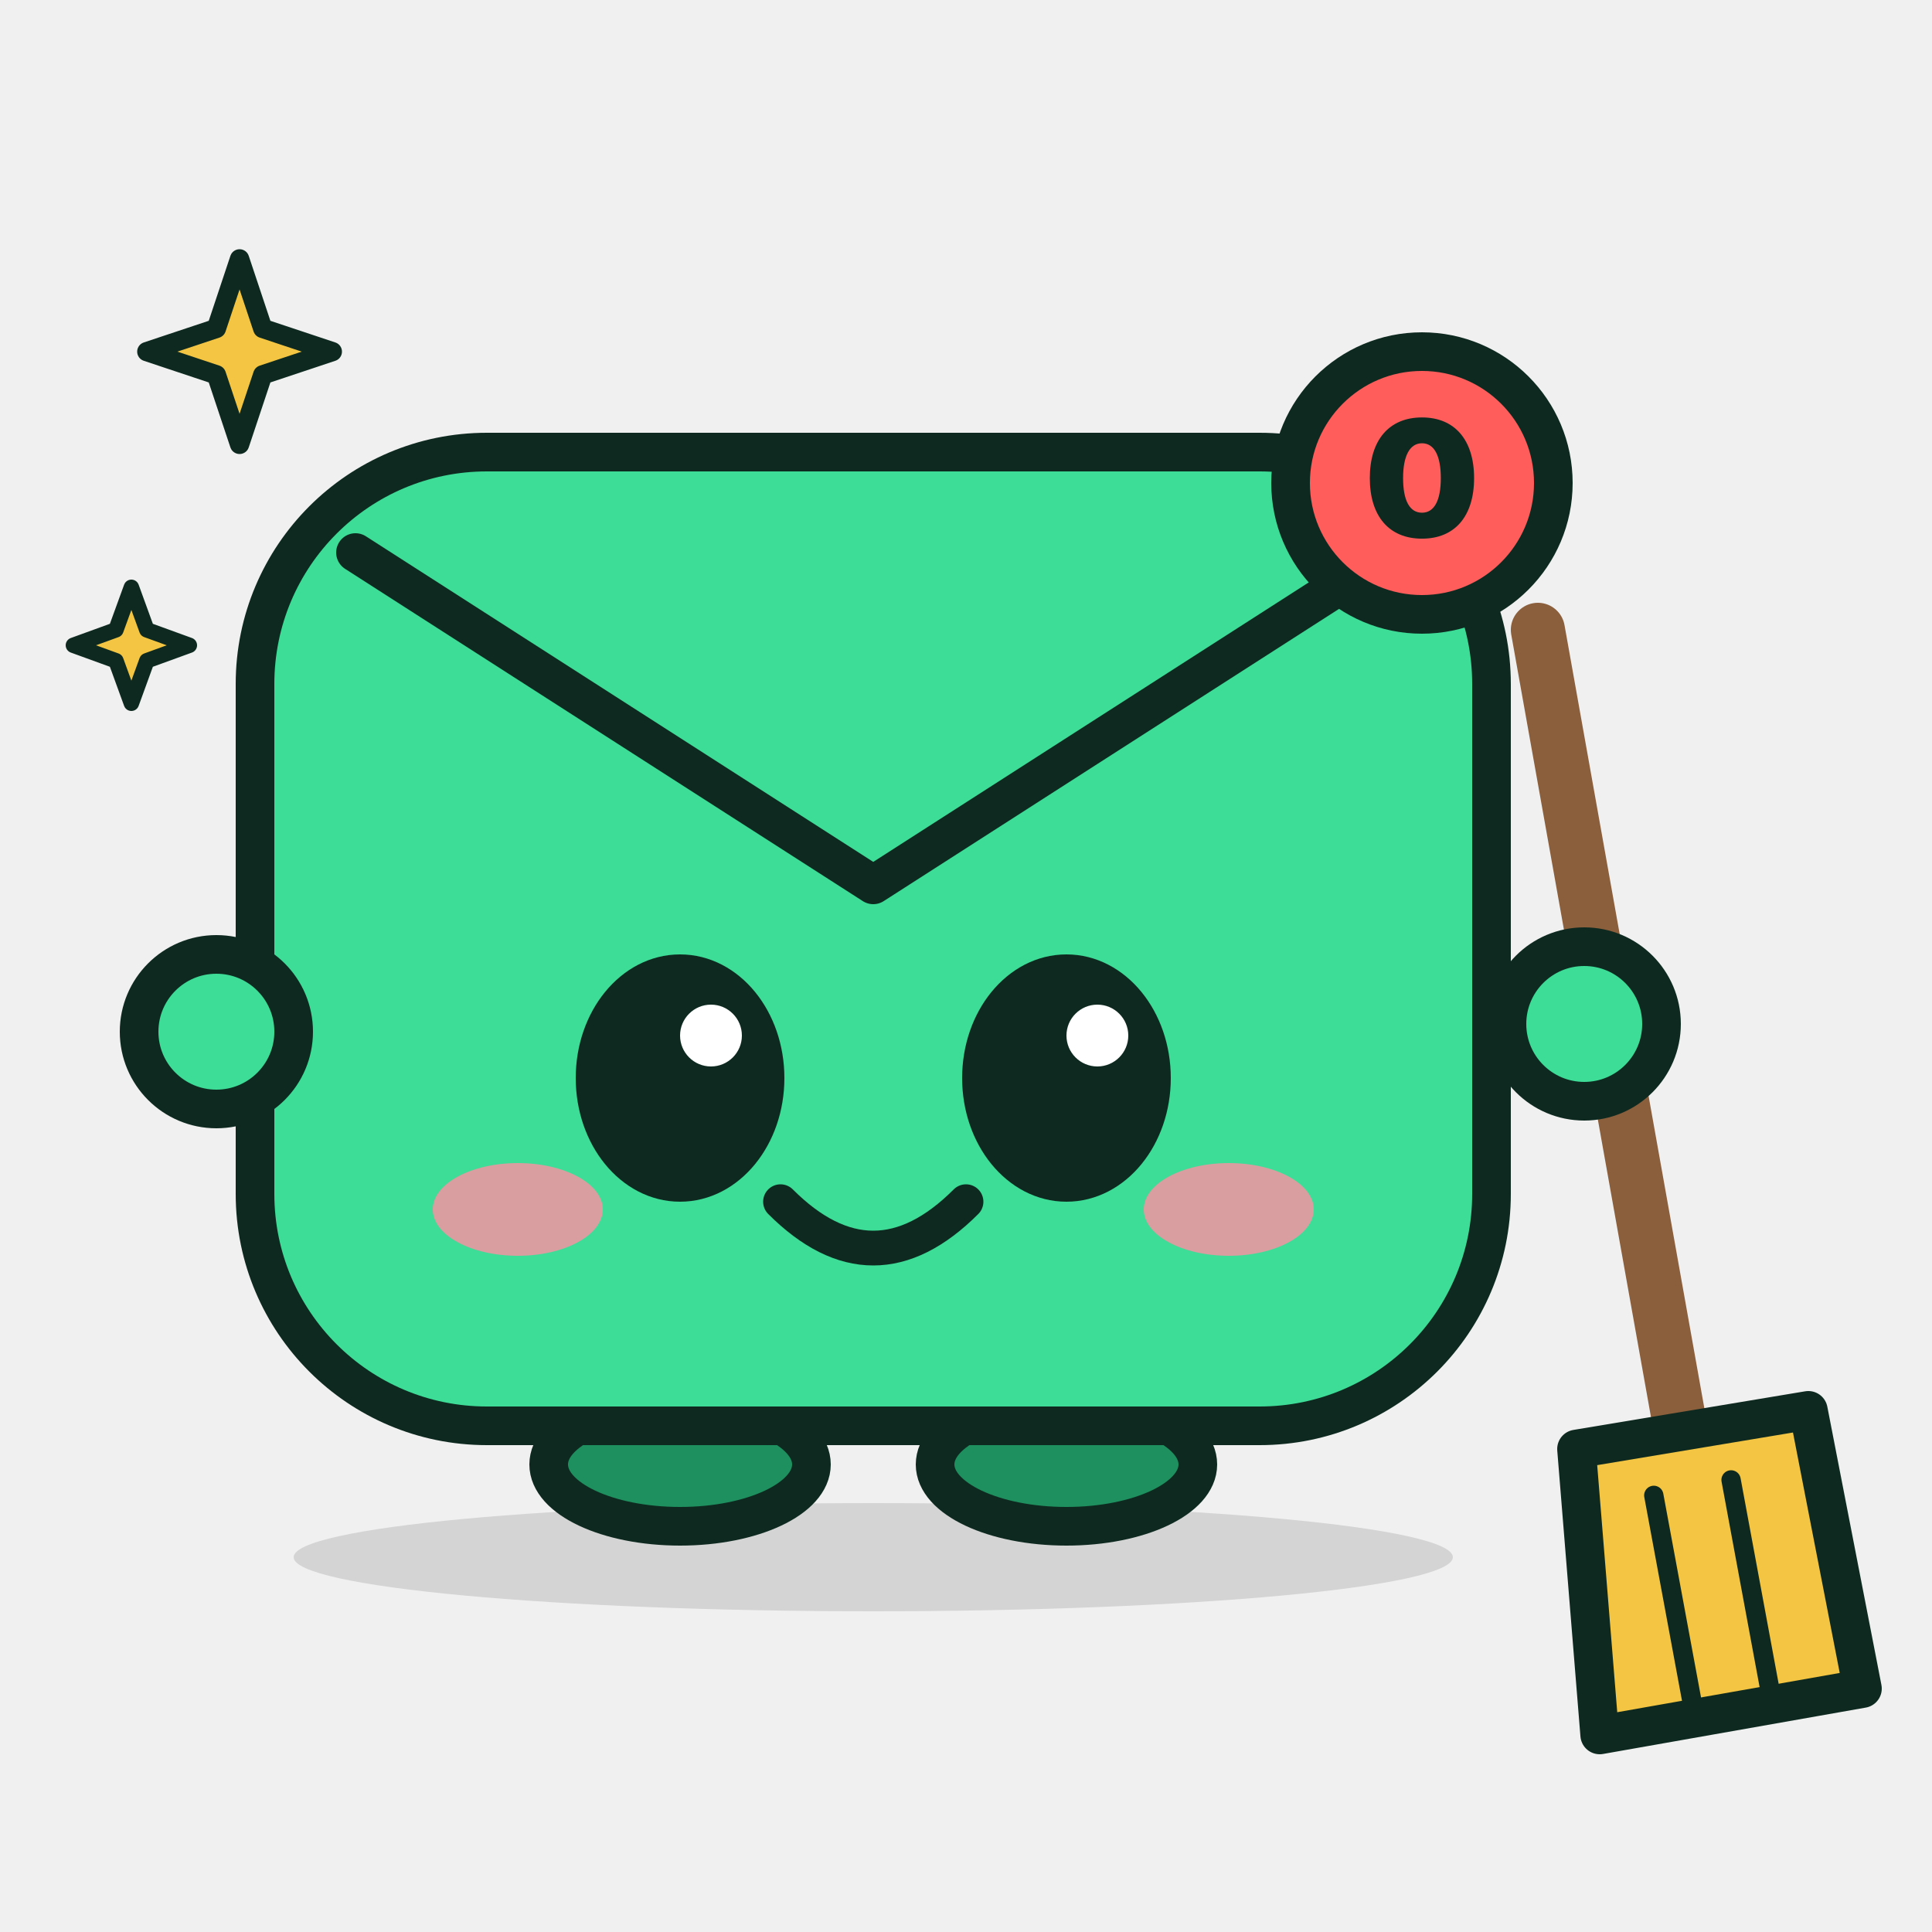
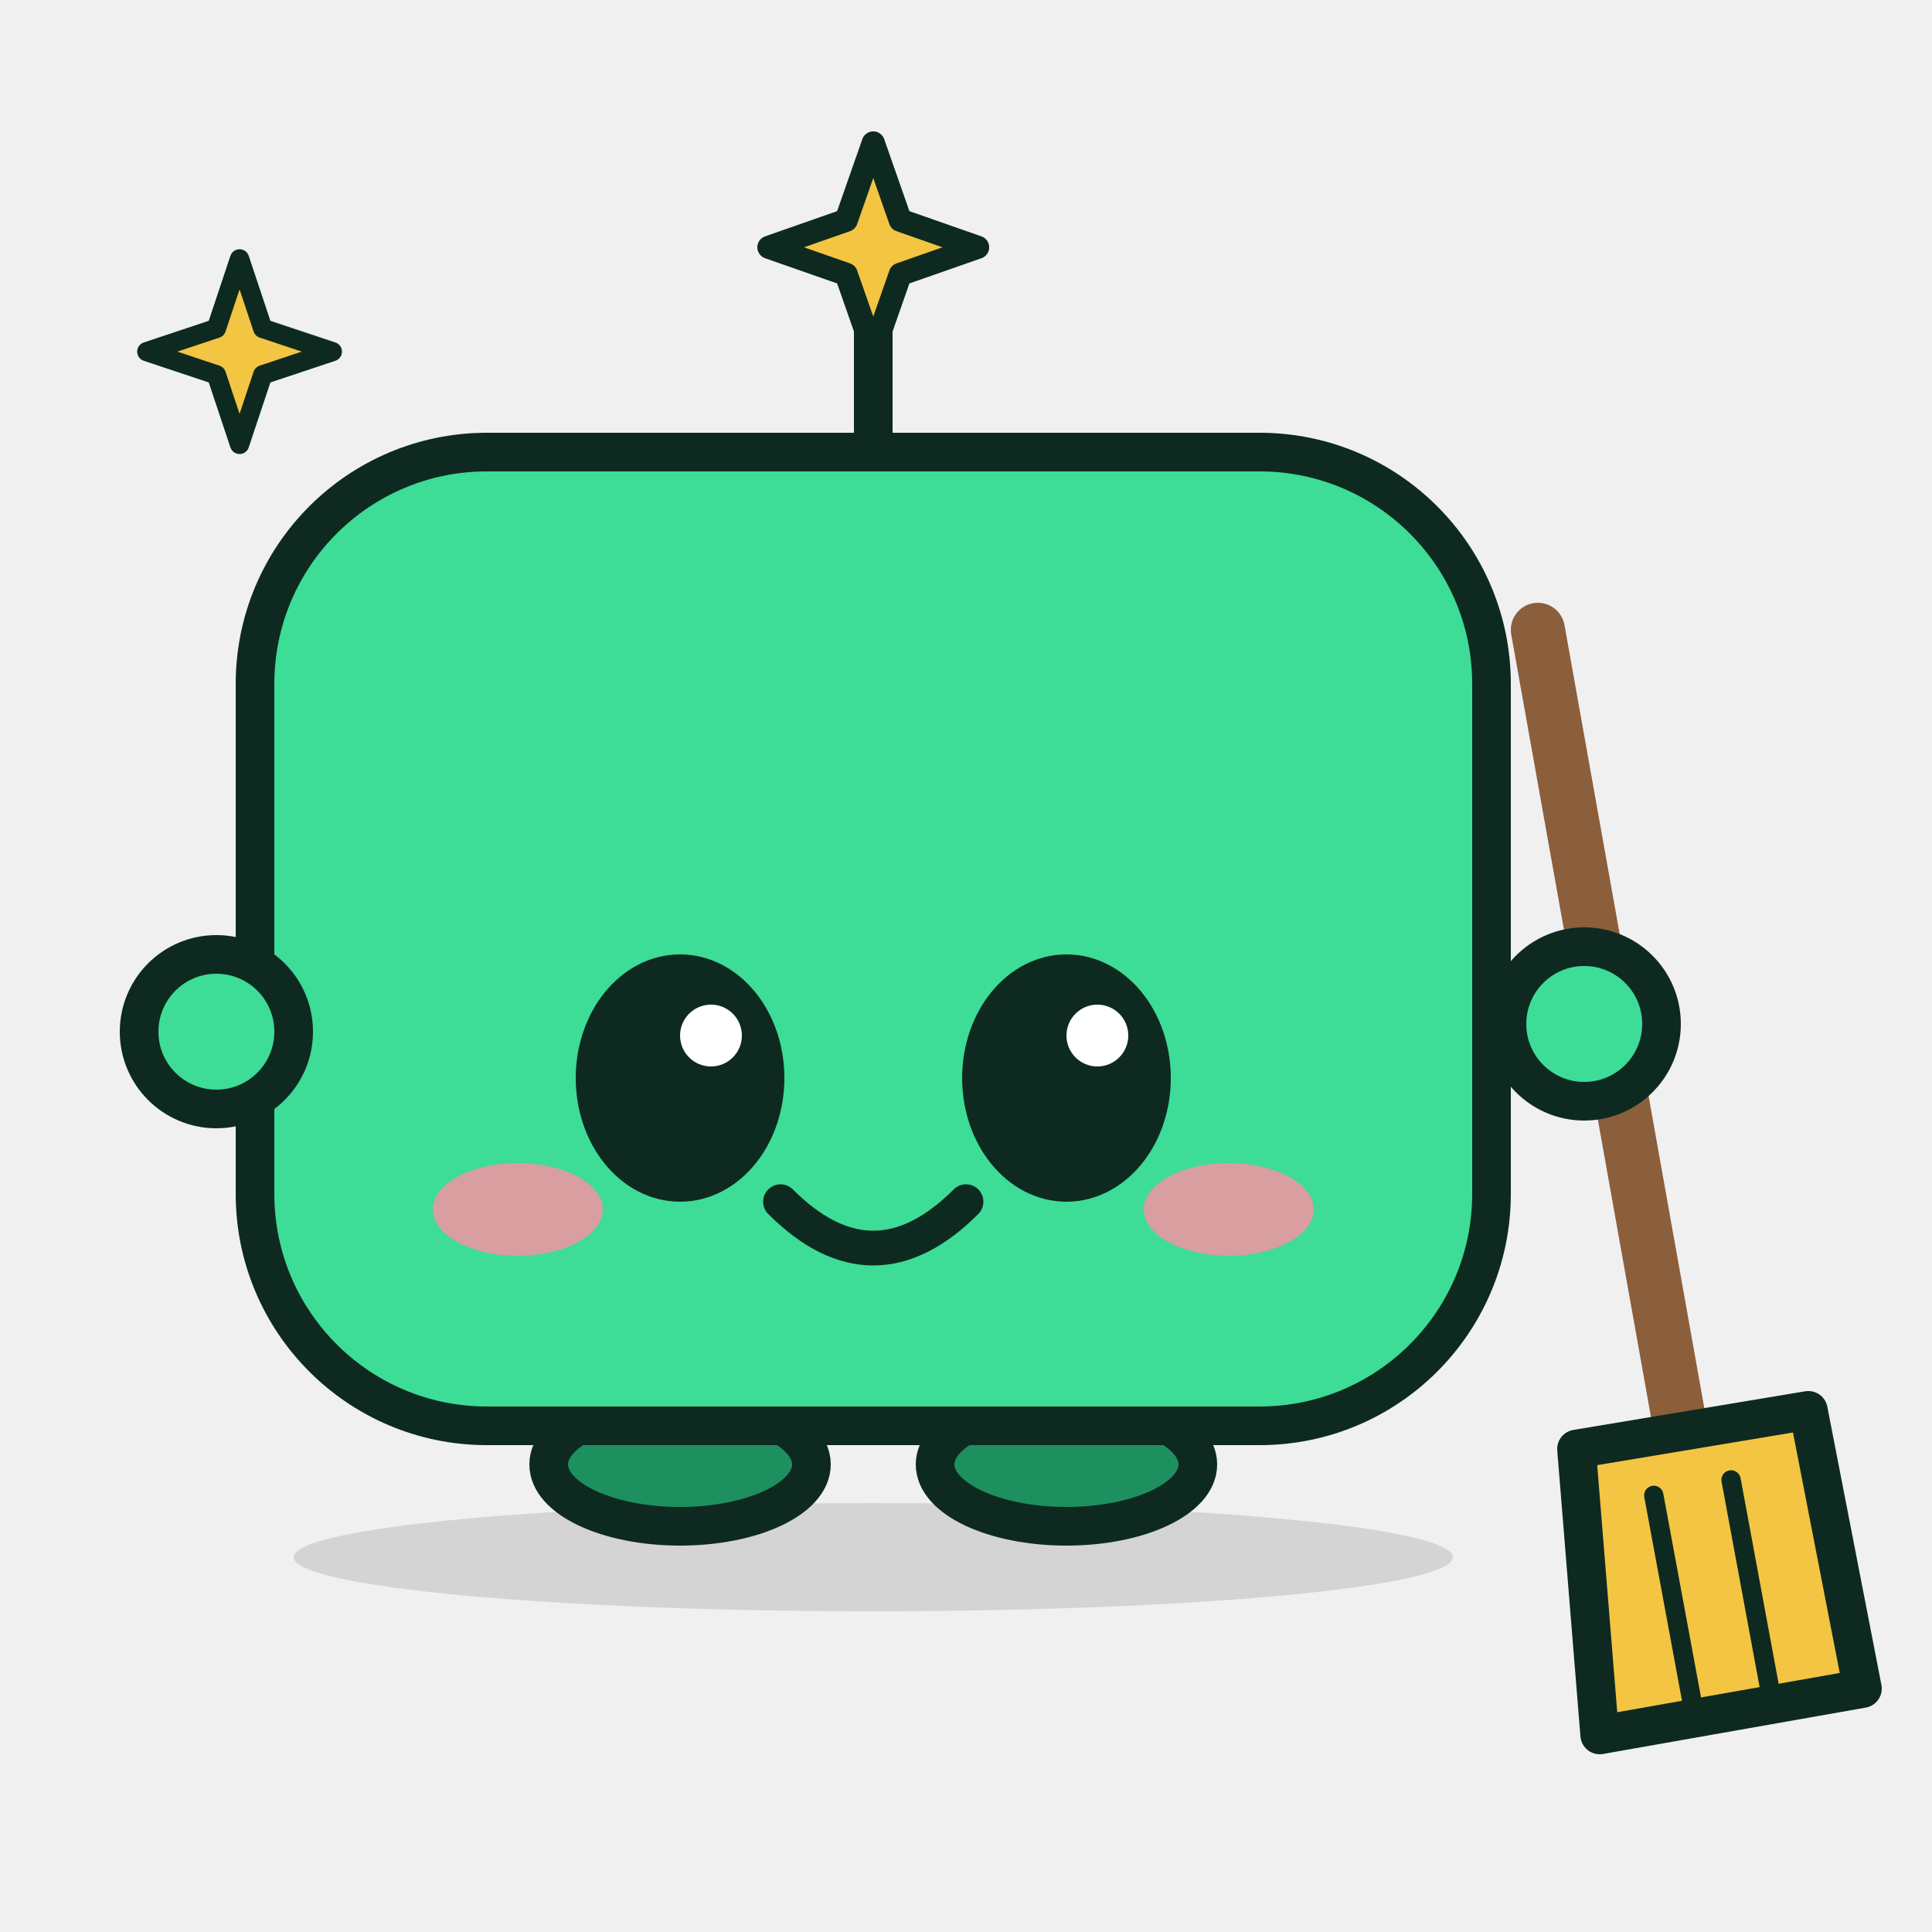
<svg xmlns="http://www.w3.org/2000/svg" viewBox="0 0 500 500" width="500" height="500">
  <g transform="translate(0 0) scale(1) translate(-30 -33)">
    <g stroke="#0E2A20" stroke-width="10" stroke-linecap="round" stroke-linejoin="round">
      <ellipse cx="256" cy="436" rx="150" ry="14" fill="#000" fill-opacity=".12" stroke="none" />
      <path d="M86 118 l6 -18 l6 18 l18 6 l-18 6 l-6 18 l-6 -18 l-18 -6 z" fill="#F4C542" stroke-width="5" />
-       <path d="M60 196 l4 -11 l4 11 l11 4 l-11 4 l-4 11 l-4 -11 l-11 -4 z" fill="#F4C542" stroke-width="4" />
      <line x1="428" y1="196" x2="468" y2="420" stroke="#8B5E3C" stroke-width="14" />
      <path d="M438 408 L498 398 L512 470 L444 482 Z" fill="#F4C542" />
      <path d="M458 420 L468 474 M478 416 L488 470" stroke-width="5" />
+       <line x1="256" y1="150" x2="256" y2="104" />
+       <path d="M256 70 l7 20 l20 7 l-20 7 l-7 20 l-7 -20 l-20 -7 l20 -7 z" fill="#F4C542" stroke-width="6" />
      <ellipse cx="206" cy="412" rx="34" ry="16" fill="#1E8F5E" />
      <ellipse cx="306" cy="412" rx="34" ry="16" fill="#1E8F5E" />
      <rect x="96" y="150" width="320" height="252" rx="60" fill="#3DDC97" />
-       <path d="M122 176 L256 262 L390 176" fill="none" />
      <circle cx="86" cy="300" r="20" fill="#3DDC97" />
      <circle cx="440" cy="298" r="20" fill="#3DDC97" />
      <ellipse cx="206" cy="312" rx="22" ry="27" fill="#0E2A20" />
      <ellipse cx="306" cy="312" rx="22" ry="27" fill="#0E2A20" />
      <circle cx="214" cy="301" r="8" fill="#fff" stroke="none" />
      <circle cx="314" cy="301" r="8" fill="#fff" stroke="none" />
      <ellipse cx="164" cy="346" rx="22" ry="12" fill="#FF8FA3" fill-opacity=".8" stroke="none" />
      <ellipse cx="348" cy="346" rx="22" ry="12" fill="#FF8FA3" fill-opacity=".8" stroke="none" />
      <path d="M232 344 Q256 368 280 344" fill="none" stroke-width="9" />
-       <circle cx="398" cy="158" r="34" fill="#FF5C5C" />
-       <text x="398" y="172" text-anchor="middle" font-family="Inter, system-ui, sans-serif" font-weight="900" font-size="42" fill="#0E2A20" stroke="none">0</text>
    </g>
  </g>
</svg>
